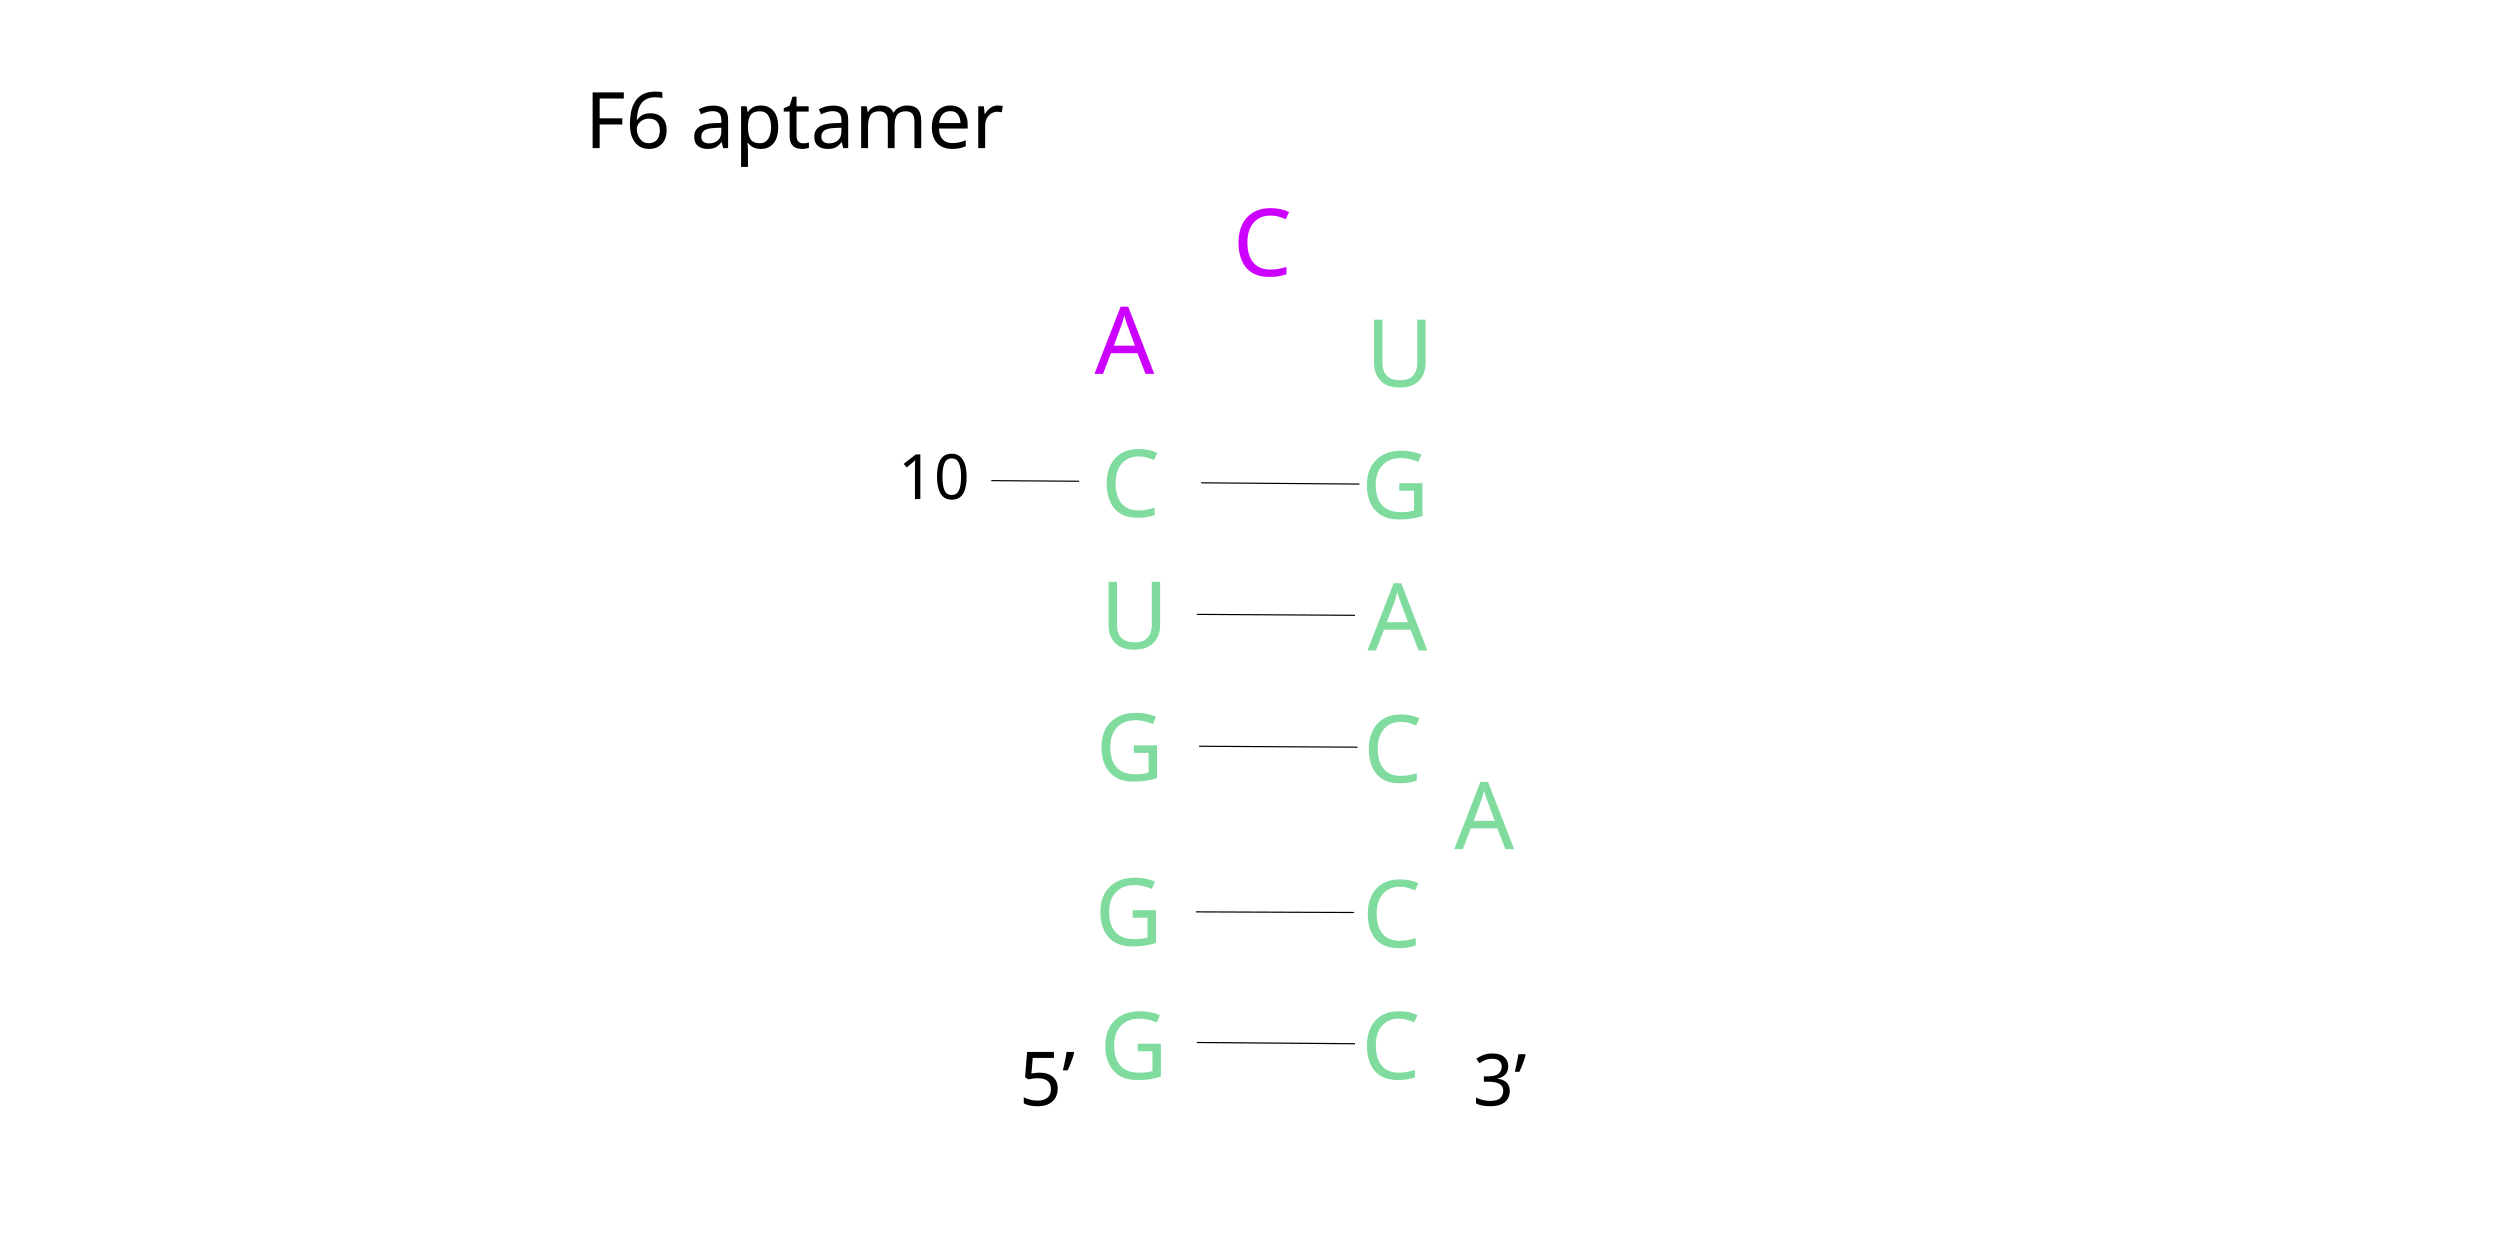
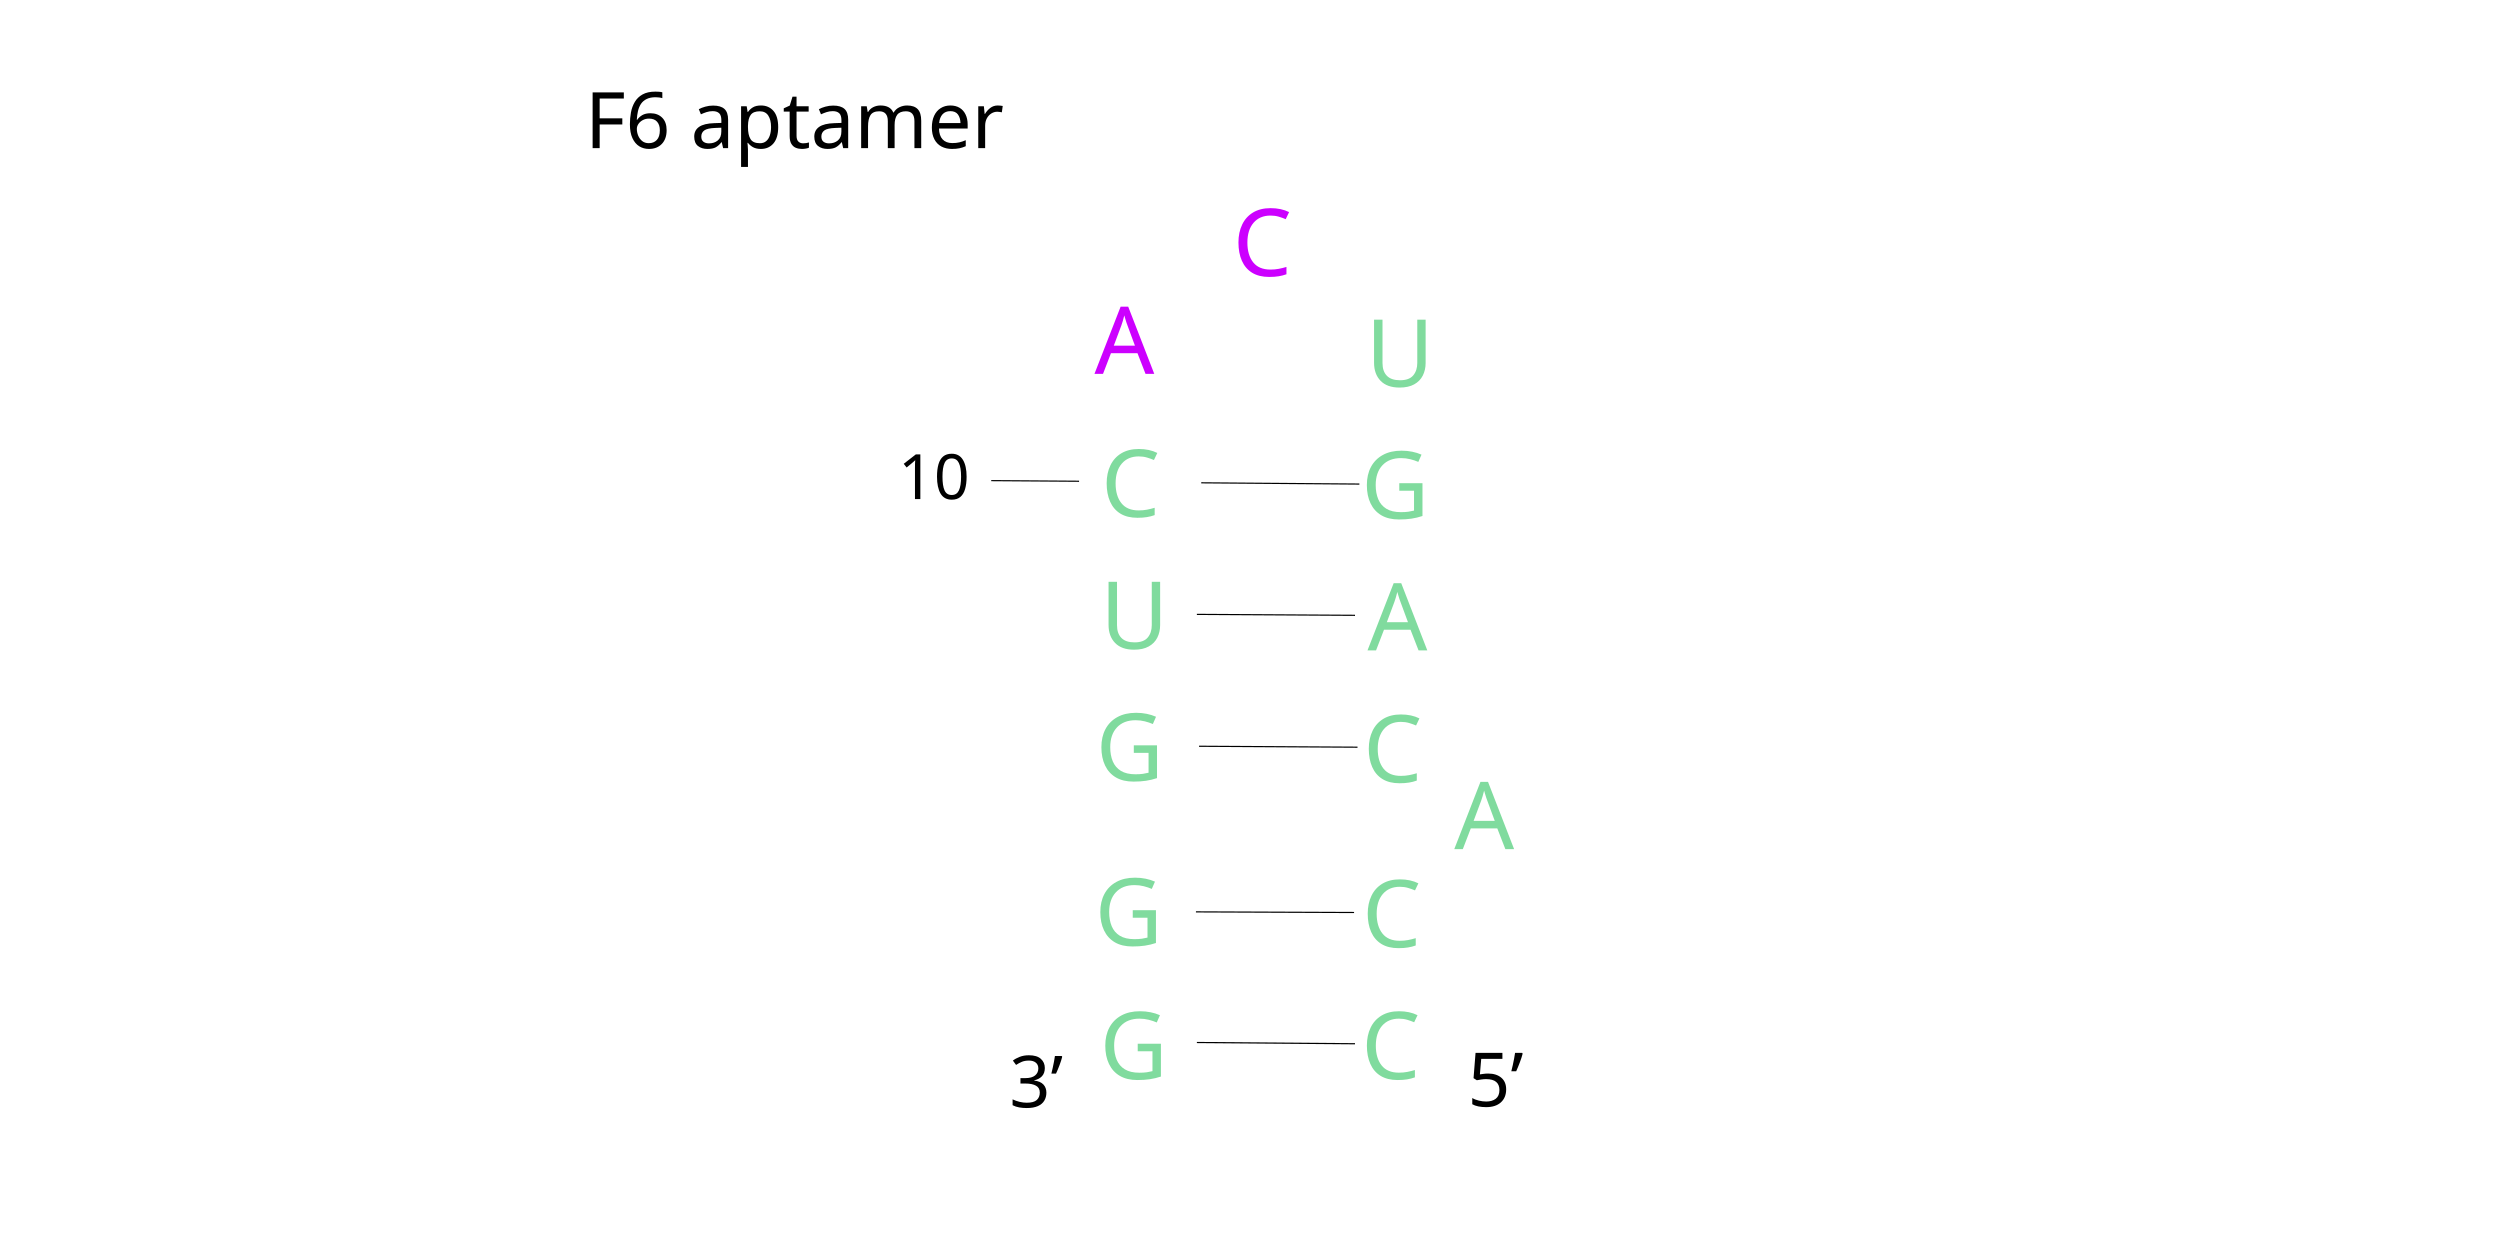
<svg xmlns="http://www.w3.org/2000/svg" version="1.1" id="图层_1" x="0px" y="0px" viewBox="0 0 800 400" style="enable-background:new 0 0 800 400;" xml:space="preserve">
  <style type="text/css">
	.st0{fill:#80DB9E;}
	.st1{font-family:'ArialMT';}
	.st2{font-size:30px;}
	.st3{fill:none;stroke:#000000;stroke-width:0.38;stroke-miterlimit:3.05;}
	.st4{fill:#CC00FF;}
	.st5{font-size:20px;}
	.st6{font-size:25px;}
	.st7{font-size:24px;}
	.st8{font-size:23px;}
</style>
  <g id="ID000002">
    <text transform="matrix(1 0 0 1 435.5764 345.3152)" class="st0 st1 st2">C</text>
  </g>
  <g id="ID000003">
    <text transform="matrix(1 0 0 1 435.8465 303.1152)" class="st0 st1 st2">C</text>
  </g>
  <g id="ID000004">
    <text transform="matrix(1 0 0 1 465.369 271.7152)" class="st0 st1 st2">A</text>
  </g>
  <g id="ID000005">
    <text transform="matrix(1 0 0 1 350.2765 302.5752)" class="st0 st1 st2">G</text>
  </g>
  <g id="ID000006">
    <text transform="matrix(1 0 0 1 351.8664 345.315)" class="st0 st1 st2">G</text>
  </g>
  <g id="ID000007">
    <line class="st3" x1="433.6" y1="334" x2="383" y2="333.6" />
  </g>
  <g id="ID000008">
    <line class="st3" x1="433.3" y1="292" x2="382.7" y2="291.8" />
  </g>
  <g id="ID000010">
    <text transform="matrix(1 0 0 1 436.1865 250.3452)" class="st0 st1 st2">C</text>
  </g>
  <g id="ID000011">
    <text transform="matrix(1 0 0 1 437.5965 208.1352)" class="st0 st1 st2">A</text>
  </g>
  <g id="ID000012">
    <text transform="matrix(1 0 0 1 435.5665 165.9352)" class="st0 st1 st2">G</text>
  </g>
  <g id="ID000013">
    <text transform="matrix(1 0 0 1 436.9965 123.7252)" class="st0 st1 st2">U</text>
  </g>
  <g id="ID000014">
    <text transform="matrix(1 0 0 1 394.4765 88.3252)" class="st4 st1 st2">C</text>
  </g>
  <g id="ID000015">
    <text transform="matrix(1 0 0 1 350.2265 119.6452)" class="st4 st1 st2">A</text>
  </g>
  <g id="ID000016">
    <text transform="matrix(1 0 0 1 352.3065 165.3952)" class="st0 st1 st2">C</text>
  </g>
  <g id="ID000017">
    <line class="st3" x1="345.3" y1="154" x2="317.2" y2="153.8" />
  </g>
  <g id="ID000018">
    <text transform="matrix(1 0 0 1 287.4165 159.6952)" class="st1 st5">10</text>
  </g>
  <g id="ID000019">
    <text transform="matrix(1 0 0 1 352.0365 207.6052)" class="st0 st1 st2">U</text>
  </g>
  <g id="ID000020">
    <text transform="matrix(1 0 0 1 350.6165 249.8152)" class="st0 st1 st2">G</text>
  </g>
  <g id="ID000021">
    <line class="st3" x1="434.4" y1="239.1" x2="383.7" y2="238.8" />
  </g>
  <g id="ID000022">
    <line class="st3" x1="433.6" y1="196.9" x2="383" y2="196.6" />
  </g>
  <g id="ID000023">
    <line class="st3" x1="435" y1="154.9" x2="384.4" y2="154.5" />
  </g>
  <text transform="matrix(1 0 0 1 187.2188 47.4108)" class="st1 st6">F6 aptamer</text>
-   <text transform="matrix(1 0 0 1 326.0996 353.7637)" class="st1 st7">5’</text>
-   <text transform="matrix(1 0 0 1 471.293 353.7637)" class="st1 st8">3’</text>
+   <text transform="matrix(1 0 0 1 469.6133 354.0518)" class="st1 st7">5’</text>
+   <text transform="matrix(1 0 0 1 322.9998 354.3399)" class="st1 st8">3’</text>
</svg>
